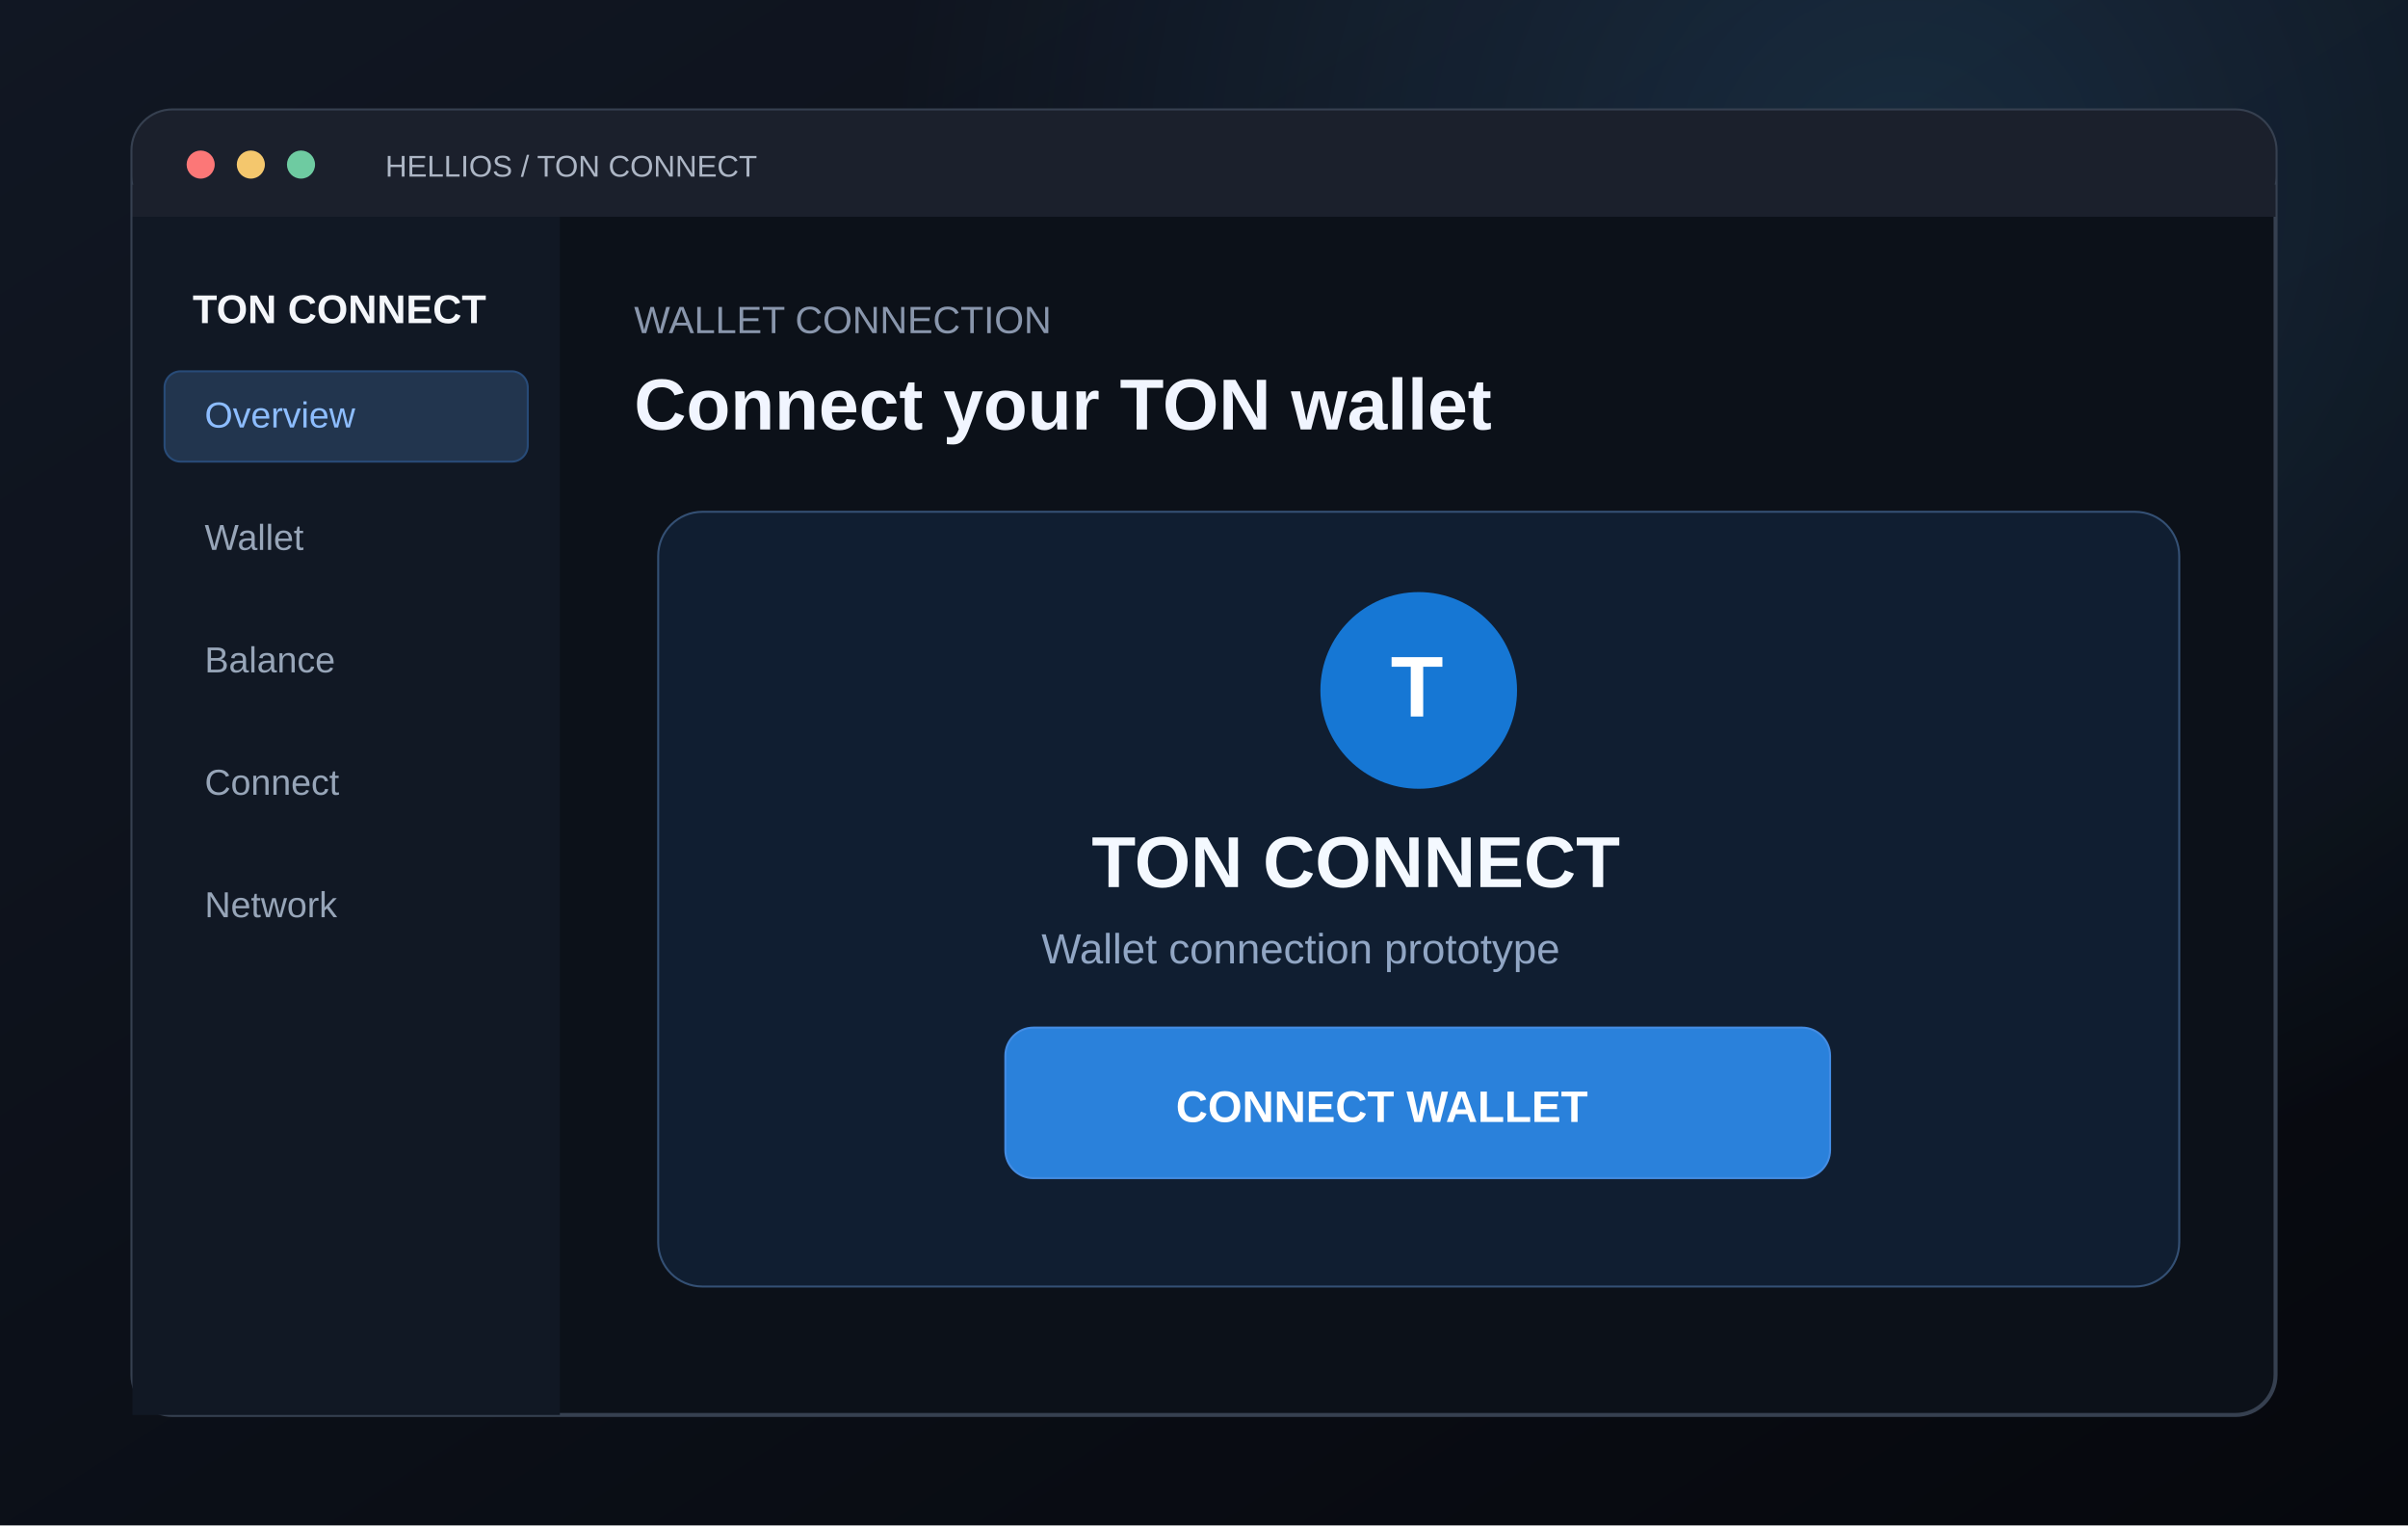
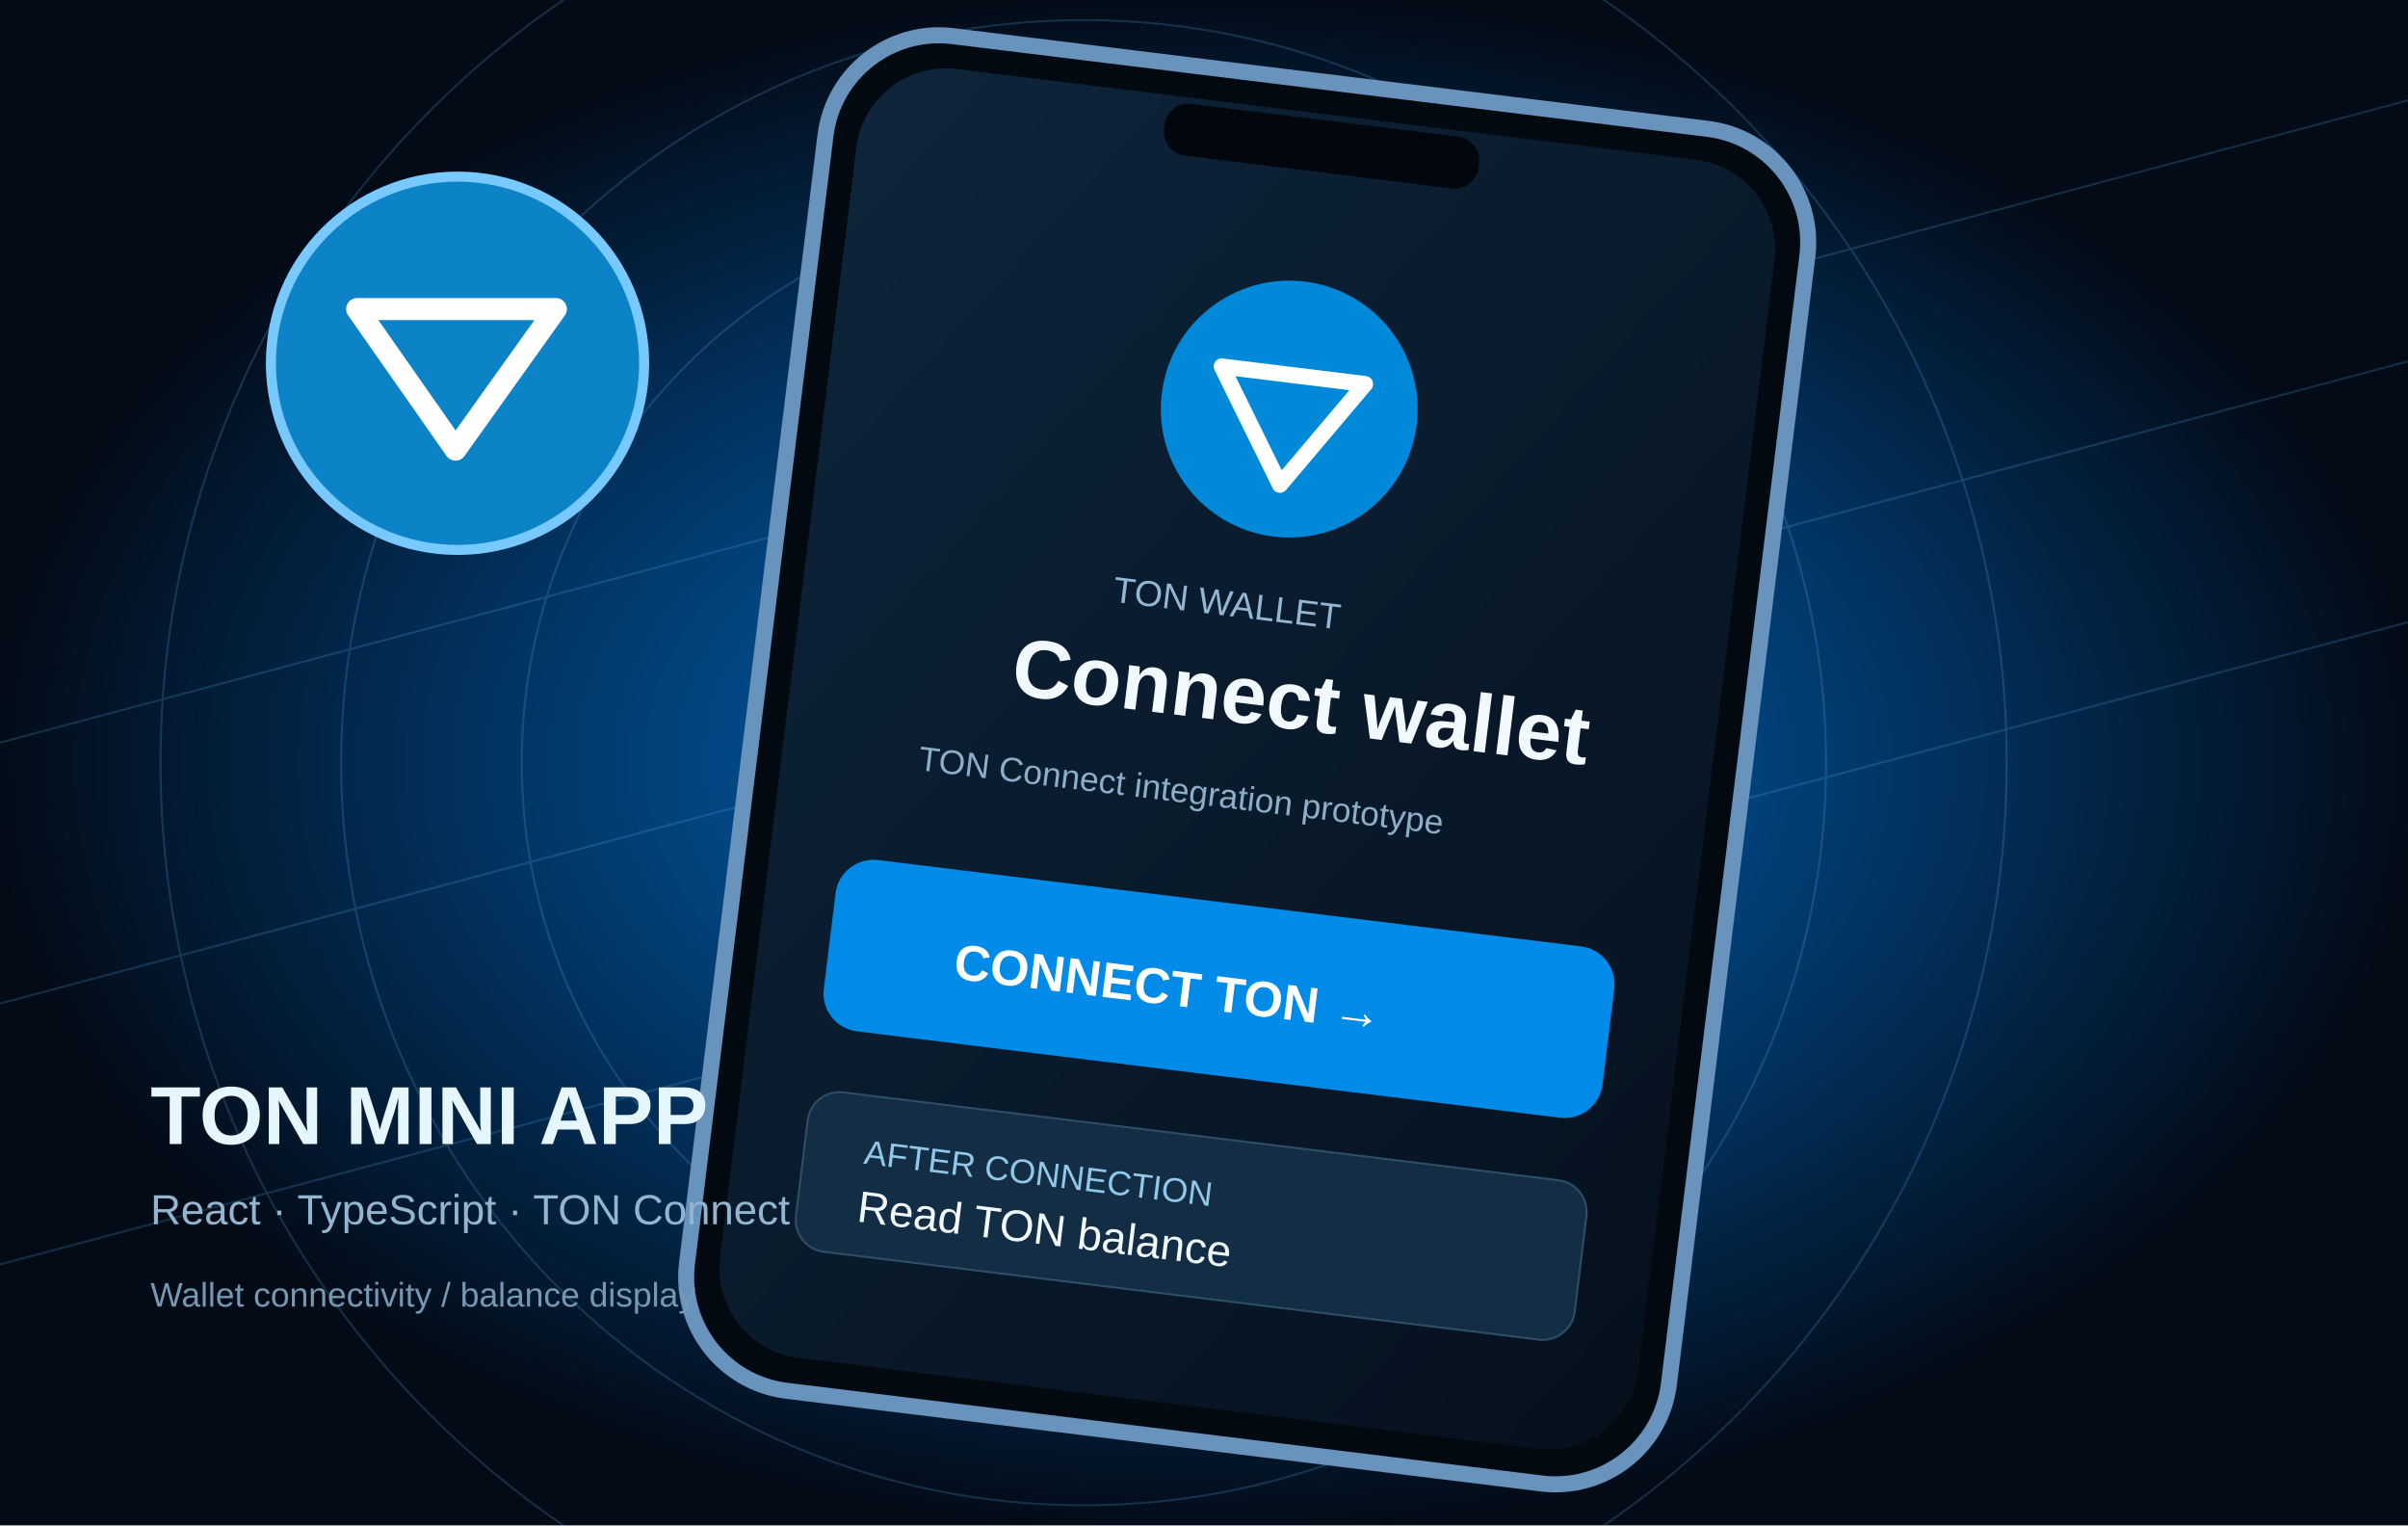
<svg xmlns="http://www.w3.org/2000/svg" width="1200" height="760" viewBox="0 0 1200 760">
  <defs>
-     <linearGradient id="bg" x2="1" y2="1">
-       <stop stop-color="#111723" />
-       <stop offset="1" stop-color="#06080d" />
+     <radialGradient id="a">
+       <stop stop-color="#006dca" />
+       <stop offset="1" stop-color="#030b17" />
+     </radialGradient>
+     <linearGradient id="b" x2="1" y2="1">
+       <stop stop-color="#0d253b" />
+       <stop offset="1" stop-color="#06101d" />
    </linearGradient>
-     <radialGradient id="glow">
-       <stop stop-color="#59b6ff" stop-opacity=".16" />
-       <stop offset="1" stop-color="#59b6ff" stop-opacity="0" />
-     </radialGradient>
  </defs>
-   <rect width="1200" height="760" fill="url(#bg)" />
-   <circle cx="950" cy="90" r="510" fill="url(#glow)" />
-   <rect x="66" y="55" width="1068" height="650" rx="20" fill="#0c1119" stroke="#364050" stroke-width="2" />
-   <rect x="66" y="55" width="1068" height="53" rx="20" fill="#1b202c" />
-   <rect x="66" y="92" width="1068" height="16" fill="#1b202c" />
-   <circle cx="100" cy="82" r="7" fill="#fc7777" />
-   <circle cx="125" cy="82" r="7" fill="#f4c76d" />
-   <circle cx="150" cy="82" r="7" fill="#6ecba1" />
-   <text x="192" y="88" font-size="15" fill="#adb6c5" font-family="Arial">HELLIOS / TON CONNECT</text>
-   <rect x="66" y="108" width="213" height="597" fill="#111824" />
-   <text x="96" y="161" fill="#f4f6fa" font-size="20" font-weight="bold" font-family="Arial">TON CONNECT</text>
-   <rect x="82" y="185" width="181" height="45" rx="8" fill="#22354e" stroke="#284b78" />
-   <text x="102" y="213" font-size="18" fill="#8dbdff" font-weight="normal" font-family="Arial">Overview</text>
-   <text x="102" y="274" font-size="18" fill="#97a5b8" font-weight="normal" font-family="Arial">Wallet</text>
-   <text x="102" y="335" font-size="18" fill="#97a5b8" font-weight="normal" font-family="Arial">Balance</text>
-   <text x="102" y="396" font-size="18" fill="#97a5b8" font-weight="normal" font-family="Arial">Connect</text>
-   <text x="102" y="457" font-size="18" fill="#97a5b8" font-weight="normal" font-family="Arial">Network</text>
-   <text x="316" y="166" font-size="19" fill="#8996ac" font-weight="normal" font-family="Arial">WALLET CONNECTION</text>
-   <text x="316" y="214" font-size="36" fill="#f1f5ff" font-weight="bold" font-family="Arial">Connect your TON wallet</text>
-   <rect x="328" y="255" width="758" height="386" rx="22" fill="#101e31" stroke="#345074" />
-   <circle cx="707" cy="344" r="49" fill="#1677d4" />
-   <text x="693" y="357" font-size="43" fill="white" font-weight="bold" font-family="Arial">T</text>
-   <text x="544" y="442" font-size="36" fill="#f4f9ff" font-weight="bold" font-family="Arial">TON CONNECT</text>
-   <text x="519" y="480" font-size="21" fill="#91a6c4" font-weight="normal" font-family="Arial">Wallet connection prototype</text>
-   <rect x="501" y="512" width="411" height="75" rx="14" fill="#2a81db" stroke="#438ce3" />
-   <text x="586" y="559" font-size="22" fill="white" font-weight="bold" font-family="Arial">CONNECT WALLET</text>
+   <rect width="1200" height="760" fill="url(#a)" />
+   <g opacity=".2" stroke="#5cbaff" fill="none">
+     <circle cx="540" cy="380" r="280" />
+     <circle cx="540" cy="380" r="370" />
+     <circle cx="540" cy="380" r="460" />
+     <path d="M0 500L1200 180M0 630L1200 310M0 370L1200 50" />
+   </g>
+   <g transform="translate(375 39) rotate(7 250 340)">
+     <rect width="493" height="680" rx="57" fill="#030910" stroke="#6793bd" stroke-width="8" />
+     <rect x="16" y="16" width="461" height="647" rx="45" fill="url(#b)" />
+     <rect x="167" y="19" width="158" height="26" rx="12" fill="#02070d" />
+     <circle cx="246" cy="164" r="64" fill="#0088d9" />
+     <path d="M210 147L282 147L246 202Z" fill="none" stroke="white" stroke-width="8" stroke-linejoin="round" />
+     <text x="170" y="270" fill="#93b7d3" font-family="Arial" font-size="18">TON WALLET</text>
+     <text x="125" y="322" fill="#f1f9ff" font-family="Arial" font-size="41" font-weight="bold">Connect wallet</text>
+     <text x="84" y="365" fill="#8daec7" font-family="Arial" font-size="17">TON Connect integration prototype</text>
+     <rect x="51" y="412" width="391" height="86" rx="19" fill="#008be8" />
+     <text x="114" y="466" fill="white" font-family="Arial" font-size="25" font-weight="bold">CONNECT TON →</text>
+     <rect x="51" y="529" width="391" height="80" rx="16" fill="#132d44" stroke="#2d4e67" />
+     <text x="81" y="563" fill="#91c8e9" font-family="Arial" font-size="17">AFTER CONNECTION</text>
+     <text x="81" y="592" fill="#f2f8ff" font-family="Arial" font-size="22">Read TON balance</text>
+   </g>
+   <circle cx="228" cy="181" r="93" fill="#0c82c7" stroke="#77c9ff" stroke-width="5" />
+   <path d="M178 154L277 154L227 224Z" stroke="white" stroke-width="11" stroke-linejoin="round" fill="none" />
+   <text x="75" y="570" fill="#e5f6ff" font-family="Arial" font-size="41" font-weight="bold">TON MINI APP</text>
+   <text x="75" y="610" fill="#92b5d0" font-family="Arial" font-size="21">React · TypeScript · TON Connect</text>
+   <text x="75" y="651" fill="#7599b3" font-family="Arial" font-size="17">Wallet connectivity / balance display</text>
</svg>
